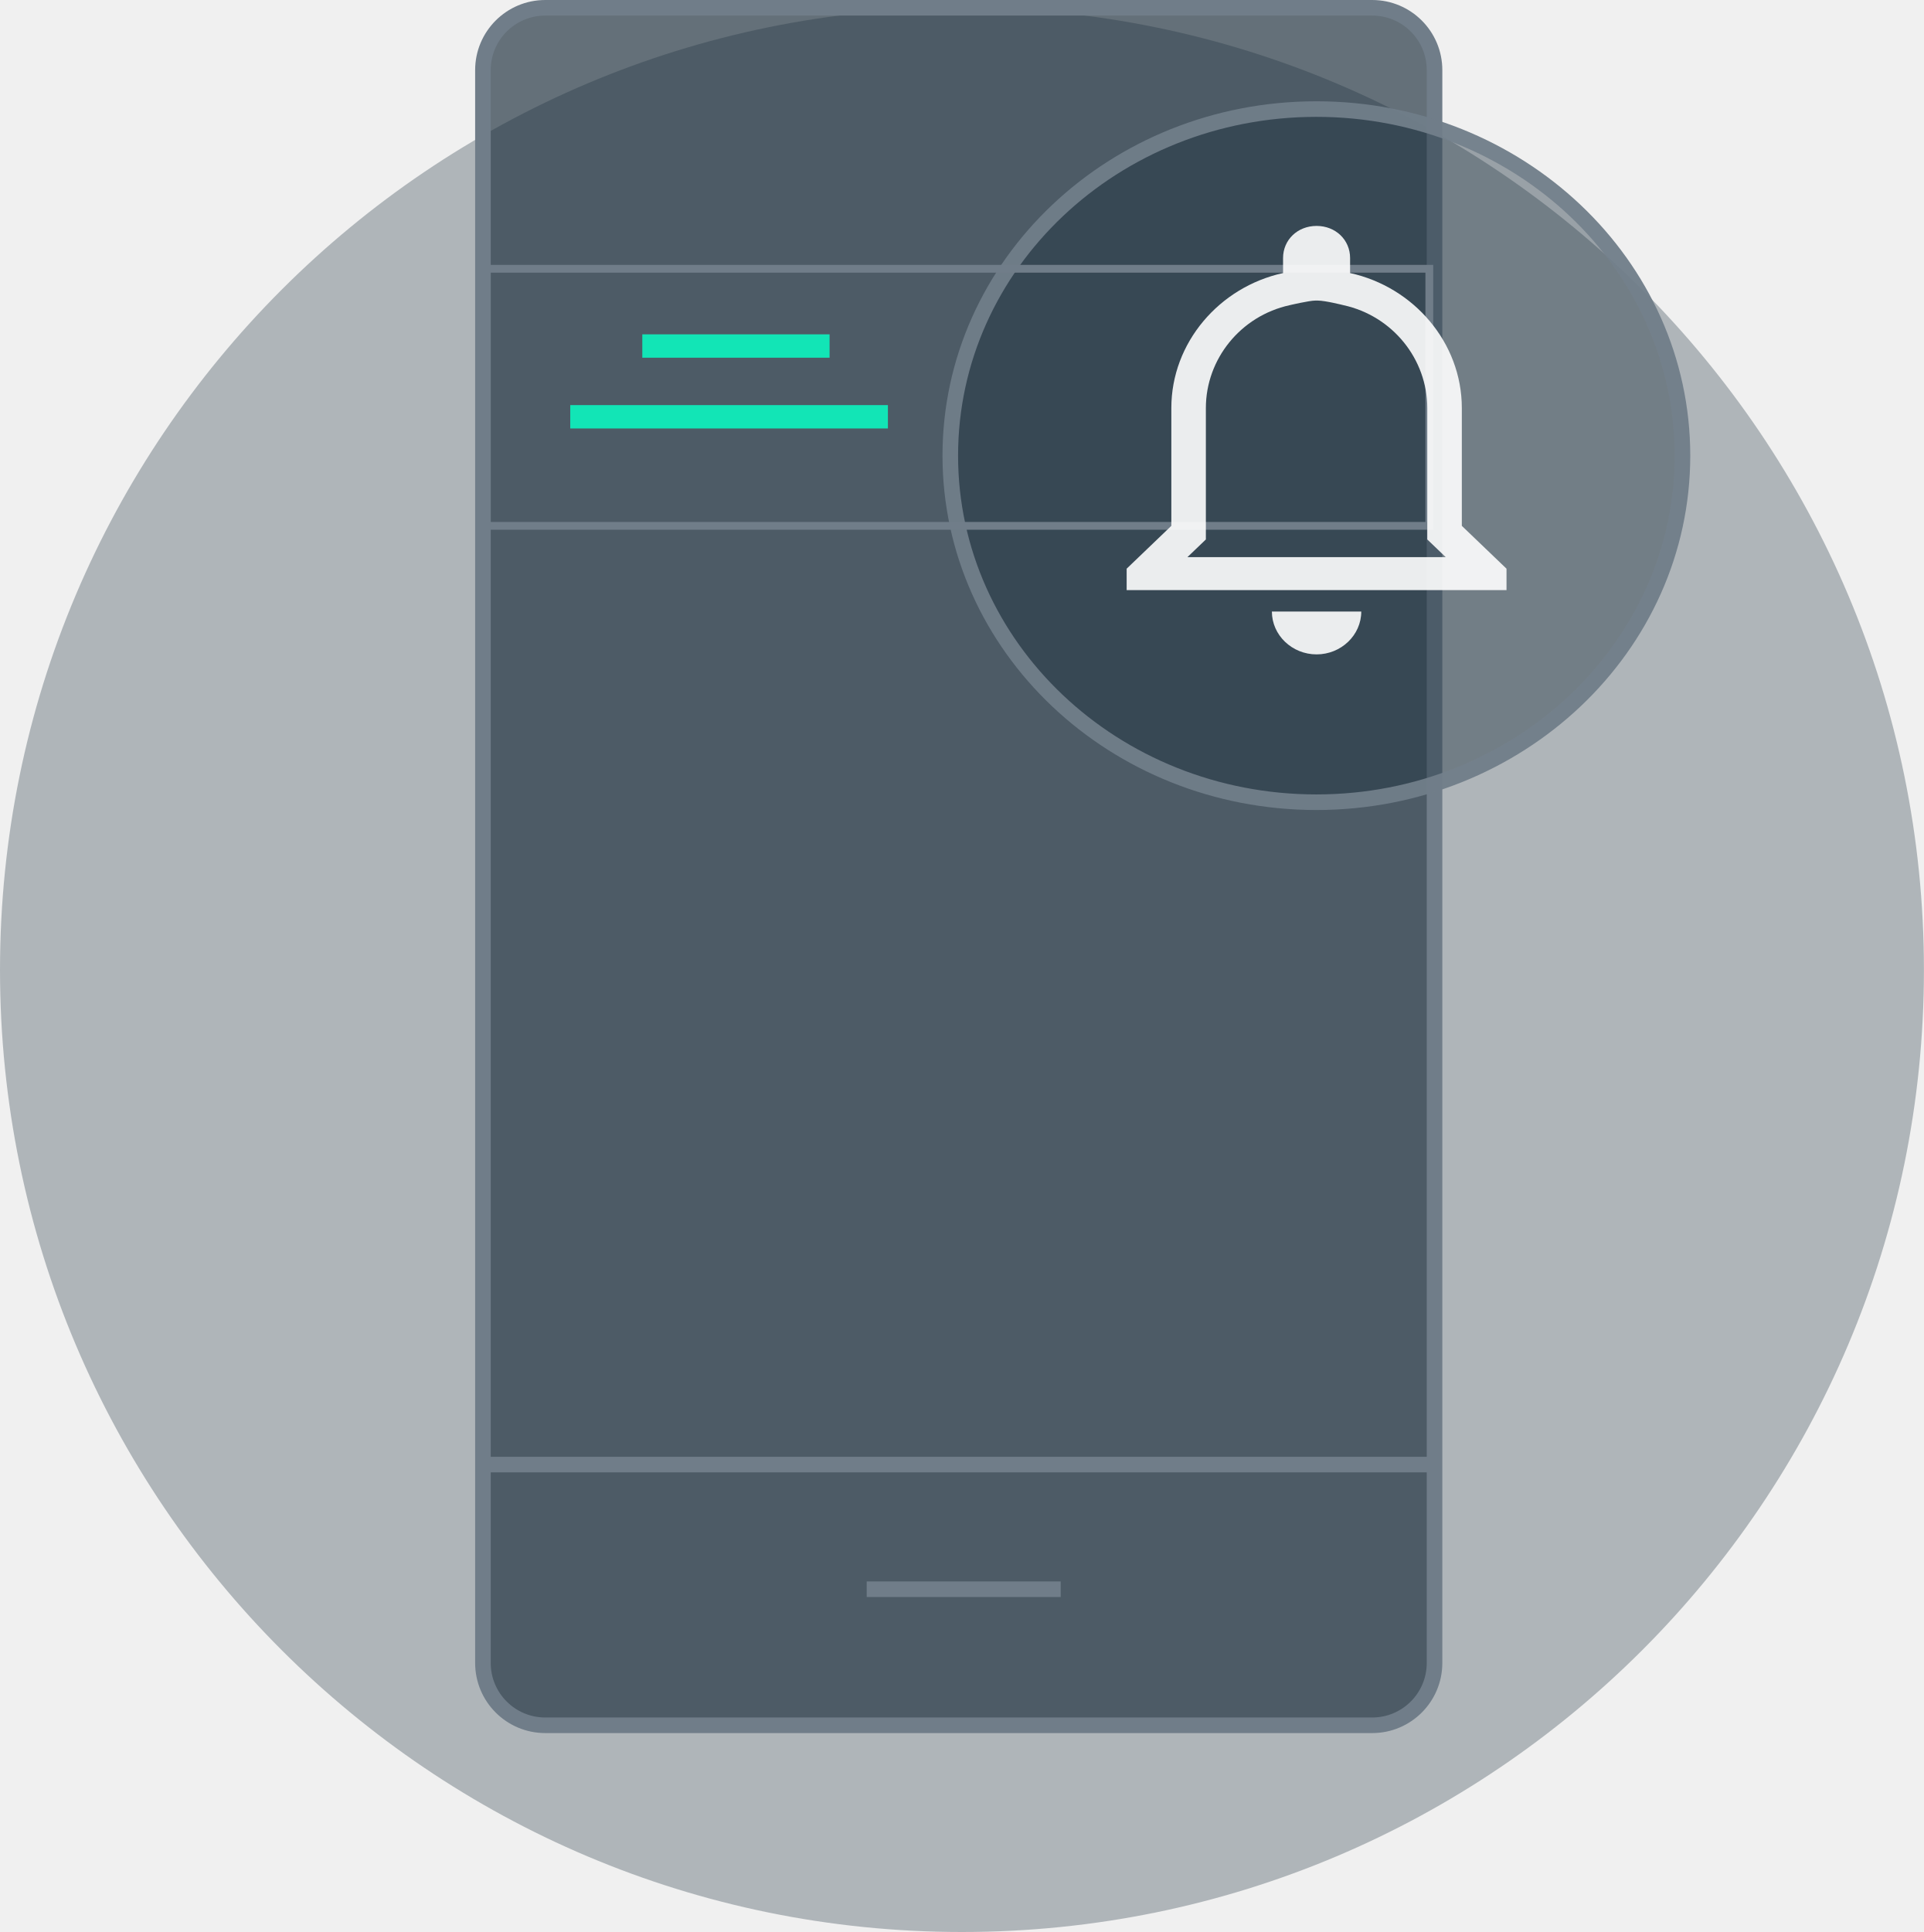
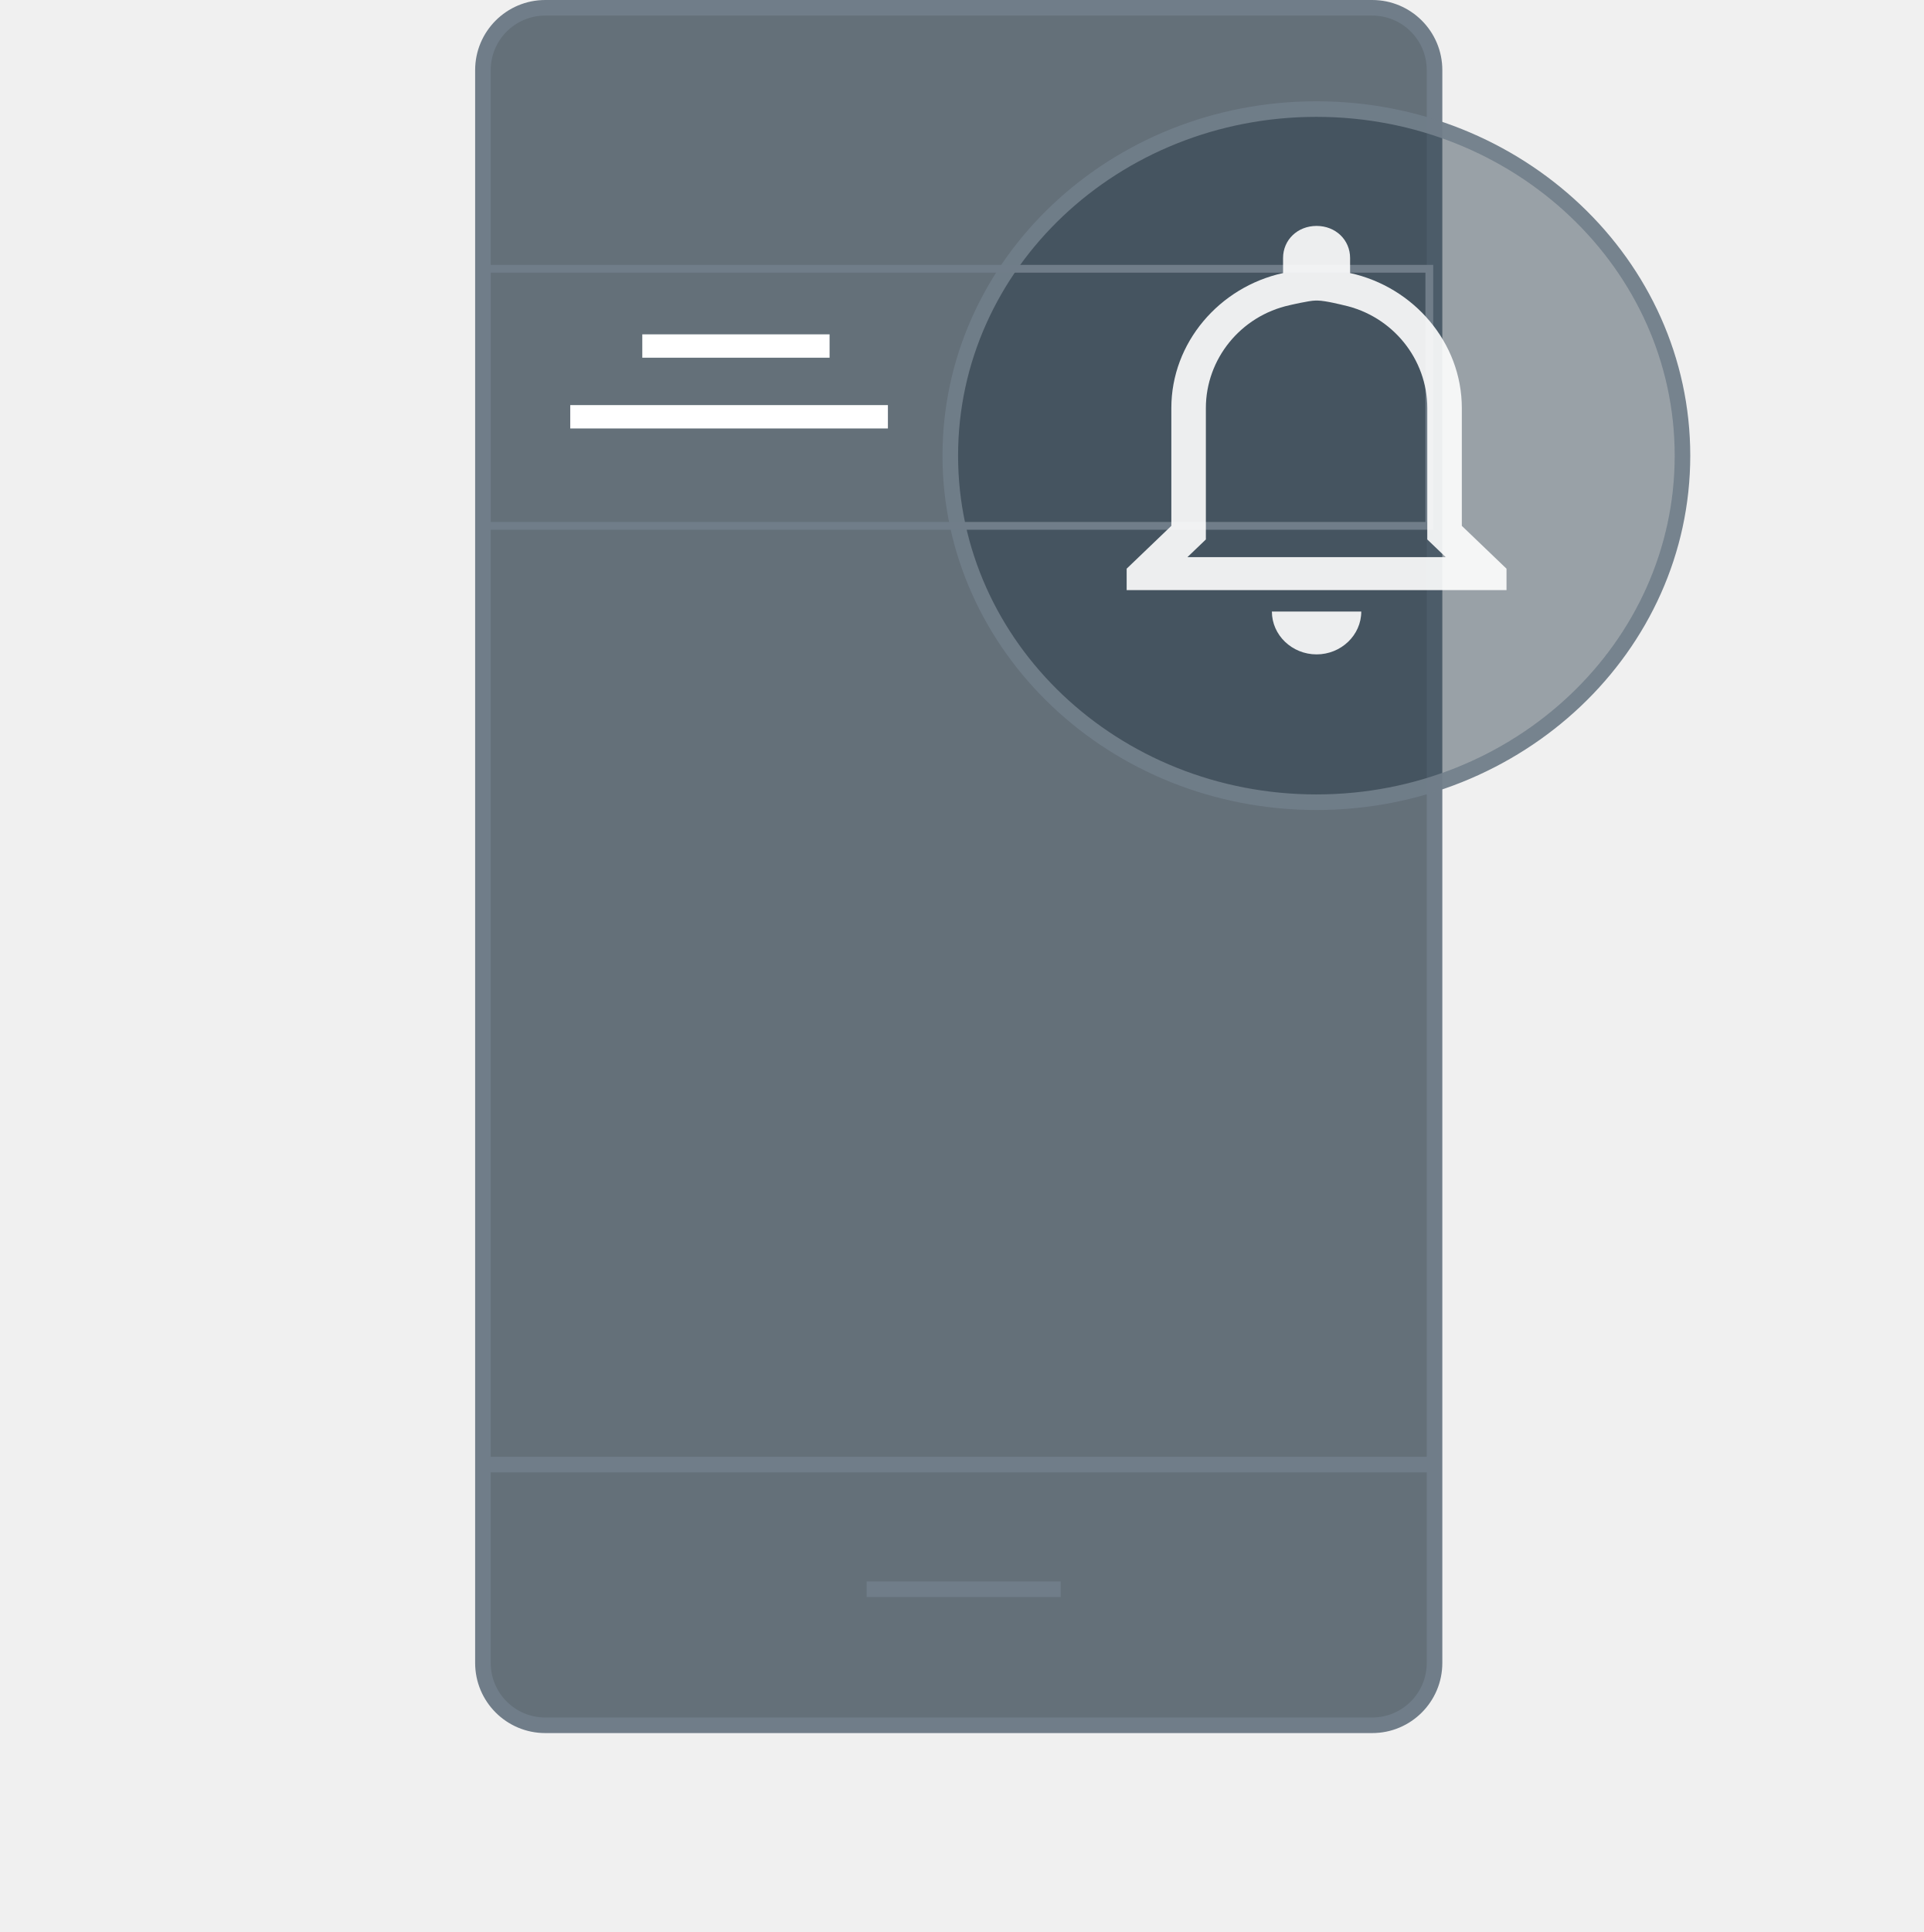
<svg xmlns="http://www.w3.org/2000/svg" xmlns:xlink="http://www.w3.org/1999/xlink" width="247px" height="248px" viewBox="0 0 247 248" version="1.1">
  <defs>
    <linearGradient x1="50%" y1="0%" x2="50%" y2="89.467%" id="linearGradient-1">
      <stop stop-color="#192C3A" offset="0%" />
      <stop stop-color="#192C3A" offset="100%" />
    </linearGradient>
    <rect id="path-2" x="0" y="0" width="122" height="34" />
  </defs>
  <g id="Page-1" stroke="none" stroke-width="1" fill="none" fill-rule="evenodd">
    <g id="push-notifications" transform="translate(0, 1)">
      <g id="Onboarding">
        <g id="0.4---Allow-Push-Notifications">
          <g id="Group-7">
-             <path d="M123.5,247 C191.707,247 247,191.707 247,123.5 C247,55.293 191.707,1.42108547e-14 123.5,1.42108547e-14 C55.293,1.42108547e-14 1.42108547e-14,55.293 1.42108547e-14,123.5 C1.42108547e-14,191.707 55.293,247 123.5,247 Z" id="Oval-2" fill="url(#linearGradient-1)" fill-rule="nonzero" opacity="0.3" />
+             <path d="M123.5,247 C191.707,247 247,191.707 247,123.5 C247,55.293 191.707,1.42108547e-14 123.5,1.42108547e-14 C55.293,1.42108547e-14 1.42108547e-14,55.293 1.42108547e-14,123.5 C1.42108547e-14,191.707 55.293,247 123.5,247 Z" id="Oval-2" fill="url(#linearGradient-1)" fill-rule="nonzero" opacity="0" />
            <g id="Phone" transform="translate(62, 0)" stroke="#707D89" stroke-width="2">
              <rect id="Combined-Shape" fill-opacity="0.65" fill="#192C3A" fill-rule="nonzero" x="0" y="0" width="122.169" height="220.465" rx="8" />
              <path d="M0.636,187 L121.533,187" id="Line" stroke-linecap="square" />
              <path d="M50.268,203 L73.174,203" id="Line" stroke-linecap="square" />
            </g>
            <ellipse id="Oval-2" stroke="#707D89" stroke-width="2" fill-opacity="0.419" fill="#192C3A" fill-rule="nonzero" opacity="0.946" cx="169" cy="57.488" rx="47" ry="44.488" />
            <g id="Group-3" transform="translate(62, 33)">
-               <path d="M12.711,19.5 L50.491,19.5" id="Line" stroke="#12E5B6" stroke-width="3" stroke-linecap="square" />
-               <path d="M21.96,10.417 L43.003,10.417" id="Line" stroke="#12E5B6" stroke-width="3" stroke-linecap="square" />
+               <path d="M12.711,19.5 L50.491,19.5" id="Line" stroke="#ffffff" stroke-width="3" stroke-linecap="square" />
+               <path d="M21.96,10.417 L43.003,10.417" id="Line" stroke="#ffffff" stroke-width="3" stroke-linecap="square" />
              <g id="Rectangle-3">
                <g id="path-2-Clipped">
                  <mask id="mask-3" fill="white">
                    <use xlink:href="#path-2" />
                  </mask>
                  <g id="path-2" />
                  <rect id="path-2" stroke="#707D89" stroke-width="2" mask="url(#mask-3)" x="0" y="0" width="122" height="34" />
                </g>
              </g>
            </g>
            <g id="android-notifications-none" opacity="0.9" transform="translate(144.6424, 28)" fill-rule="nonzero" fill="#FFFFFF">
              <path d="M24.522,9.582 C25.503,9.582 27.835,10.174 27.835,10.174 C34.151,11.555 38.596,17.107 38.596,23.375 L38.596,38.5 L38.596,40.247 L39.888,41.485 L40.967,42.519 L7.8,42.519 L8.879,41.485 L10.17,40.247 L10.17,38.5 L10.17,23.375 C10.17,17.107 14.616,11.555 20.932,10.174 C20.932,10.174 23.432,9.582 24.245,9.582 L24.522,9.582 Z M24.383,0 C21.945,0 20.08,1.787 20.08,4.125 L20.08,6.05 C11.904,7.838 5.737,14.988 5.737,23.375 L5.737,38.5 L-6.82121026e-13,44 L-6.82121026e-13,46.75 L48.767,46.75 L48.767,44 L43.03,38.5 L43.03,23.375 C43.03,14.988 36.862,7.838 28.686,6.05 L28.686,4.125 C28.686,1.787 26.822,0 24.383,0 L24.383,0 L24.383,0 Z M30.12,49.5 L18.646,49.5 C18.646,52.525 21.228,55 24.383,55 C27.539,55 30.12,52.525 30.12,49.5 L30.12,49.5 L30.12,49.5 Z" id="Shape" />
            </g>
          </g>
        </g>
      </g>
    </g>
  </g>
</svg>
